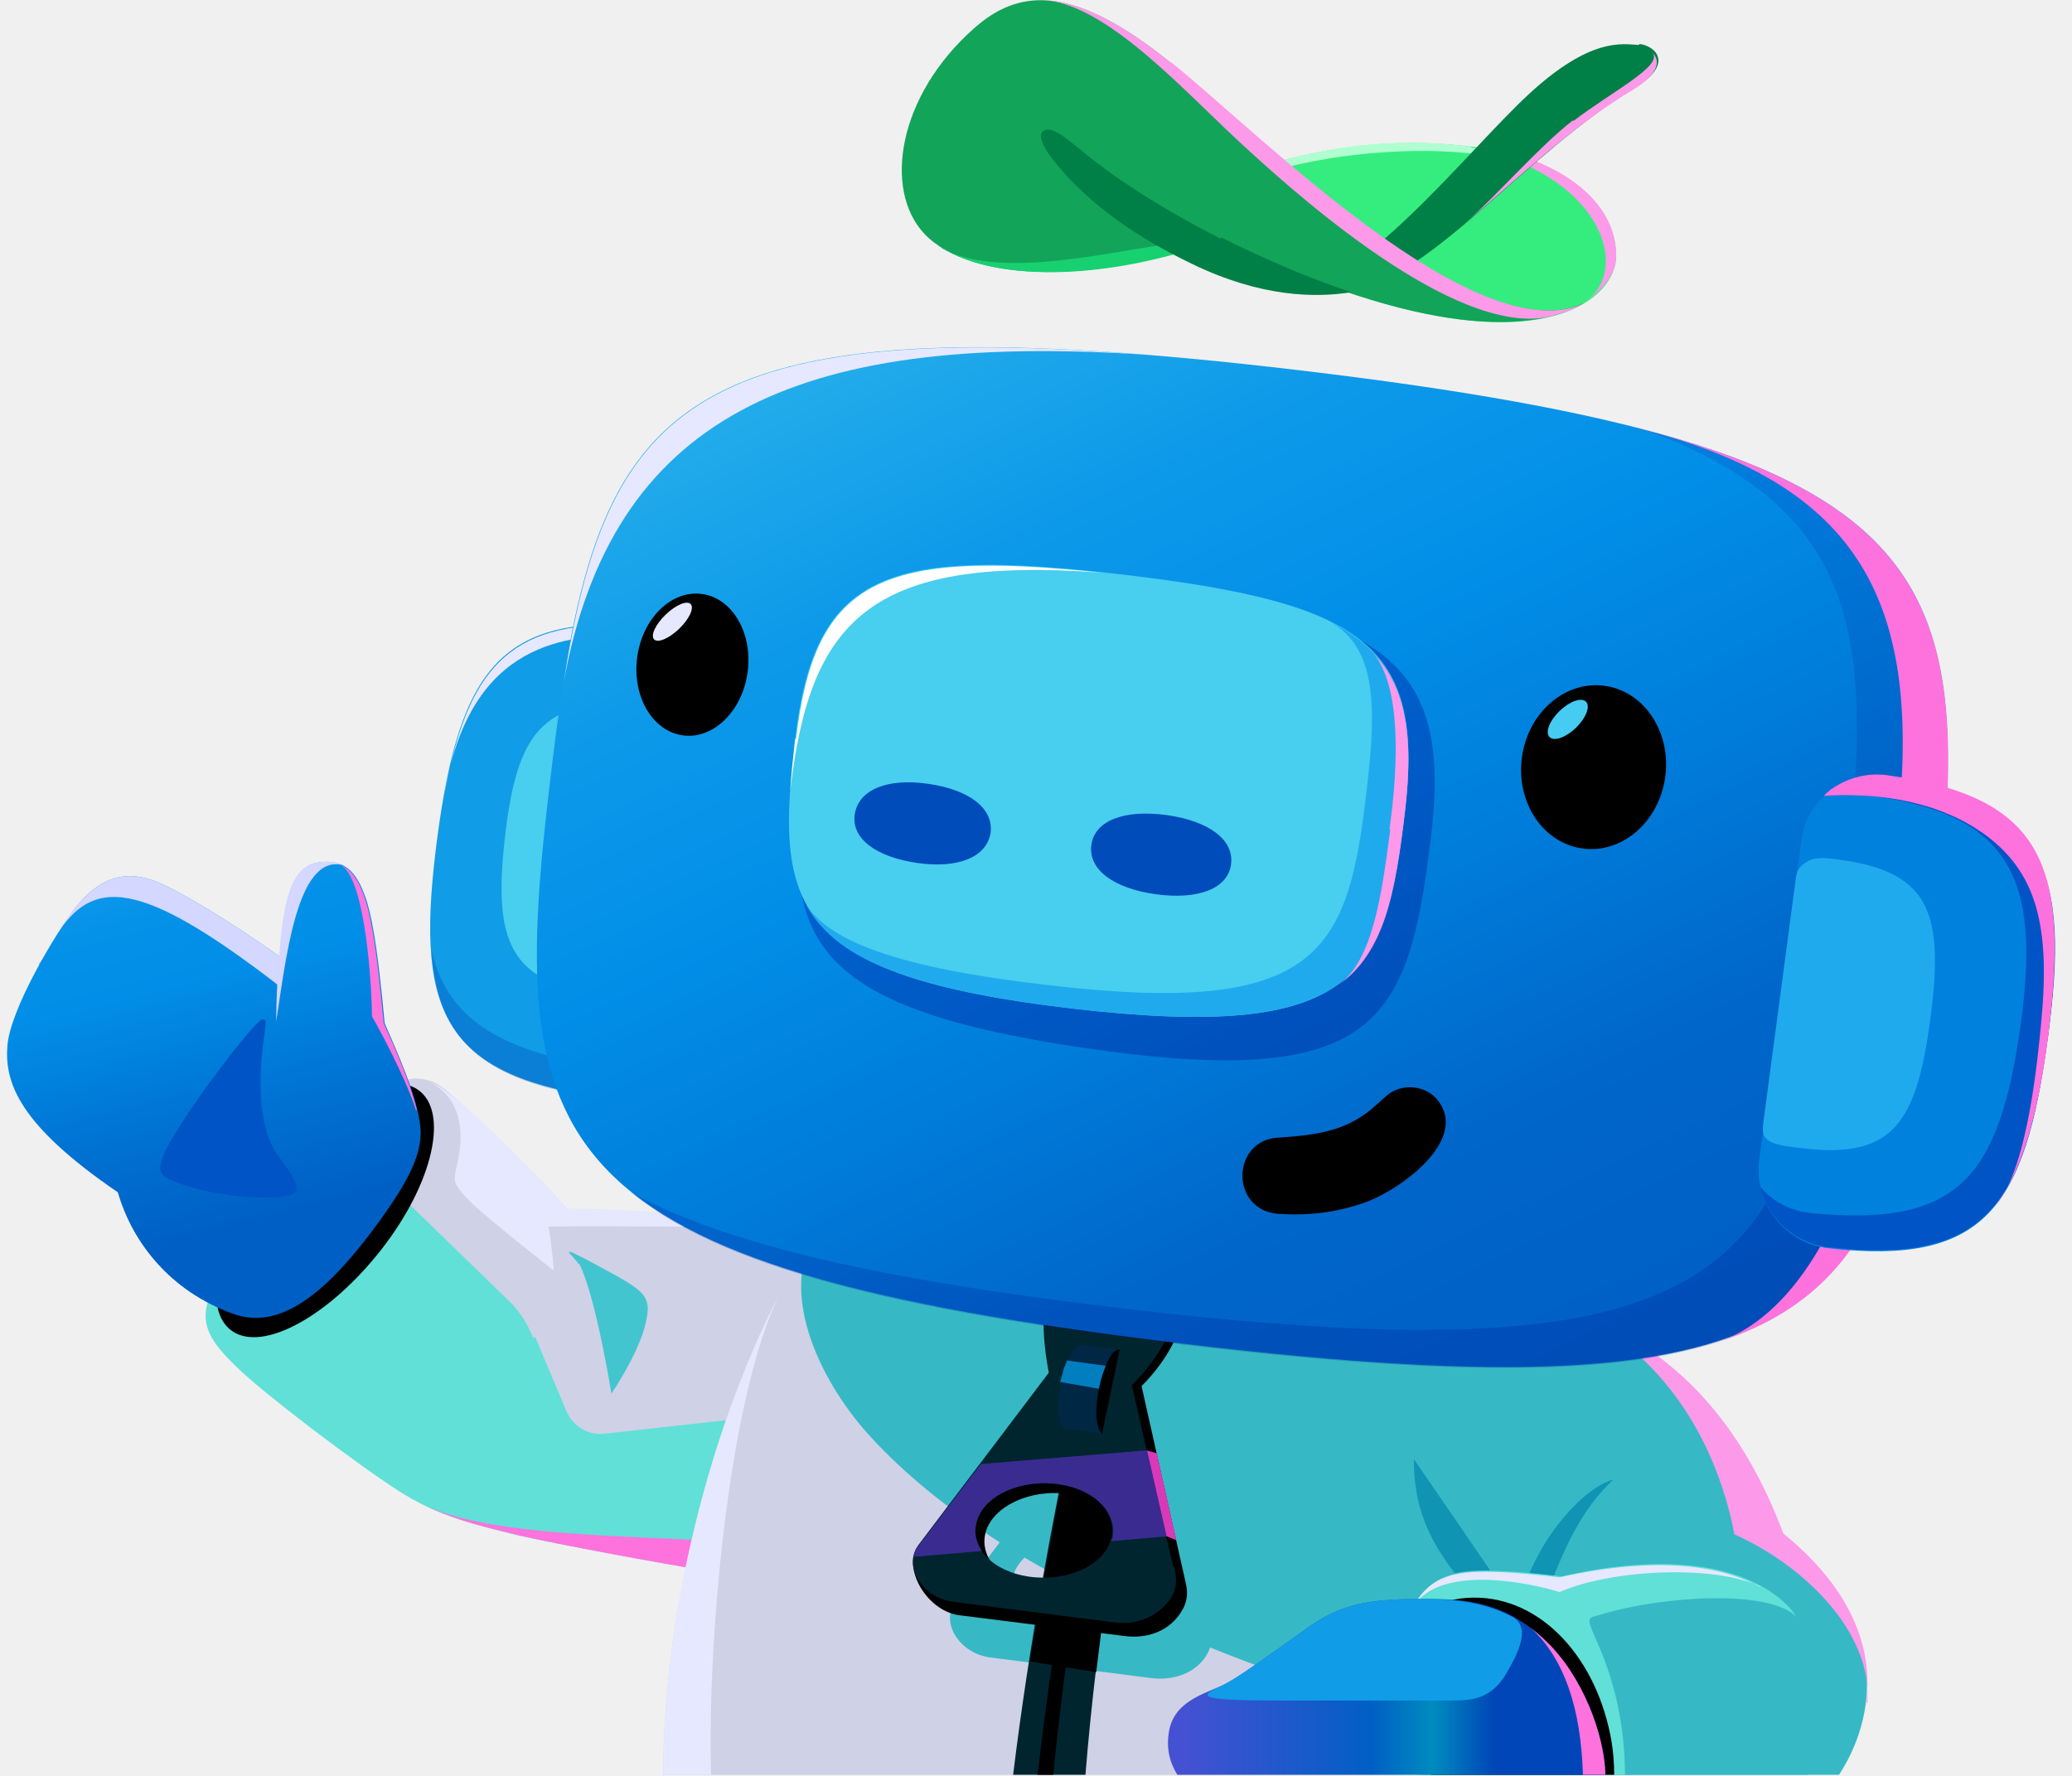
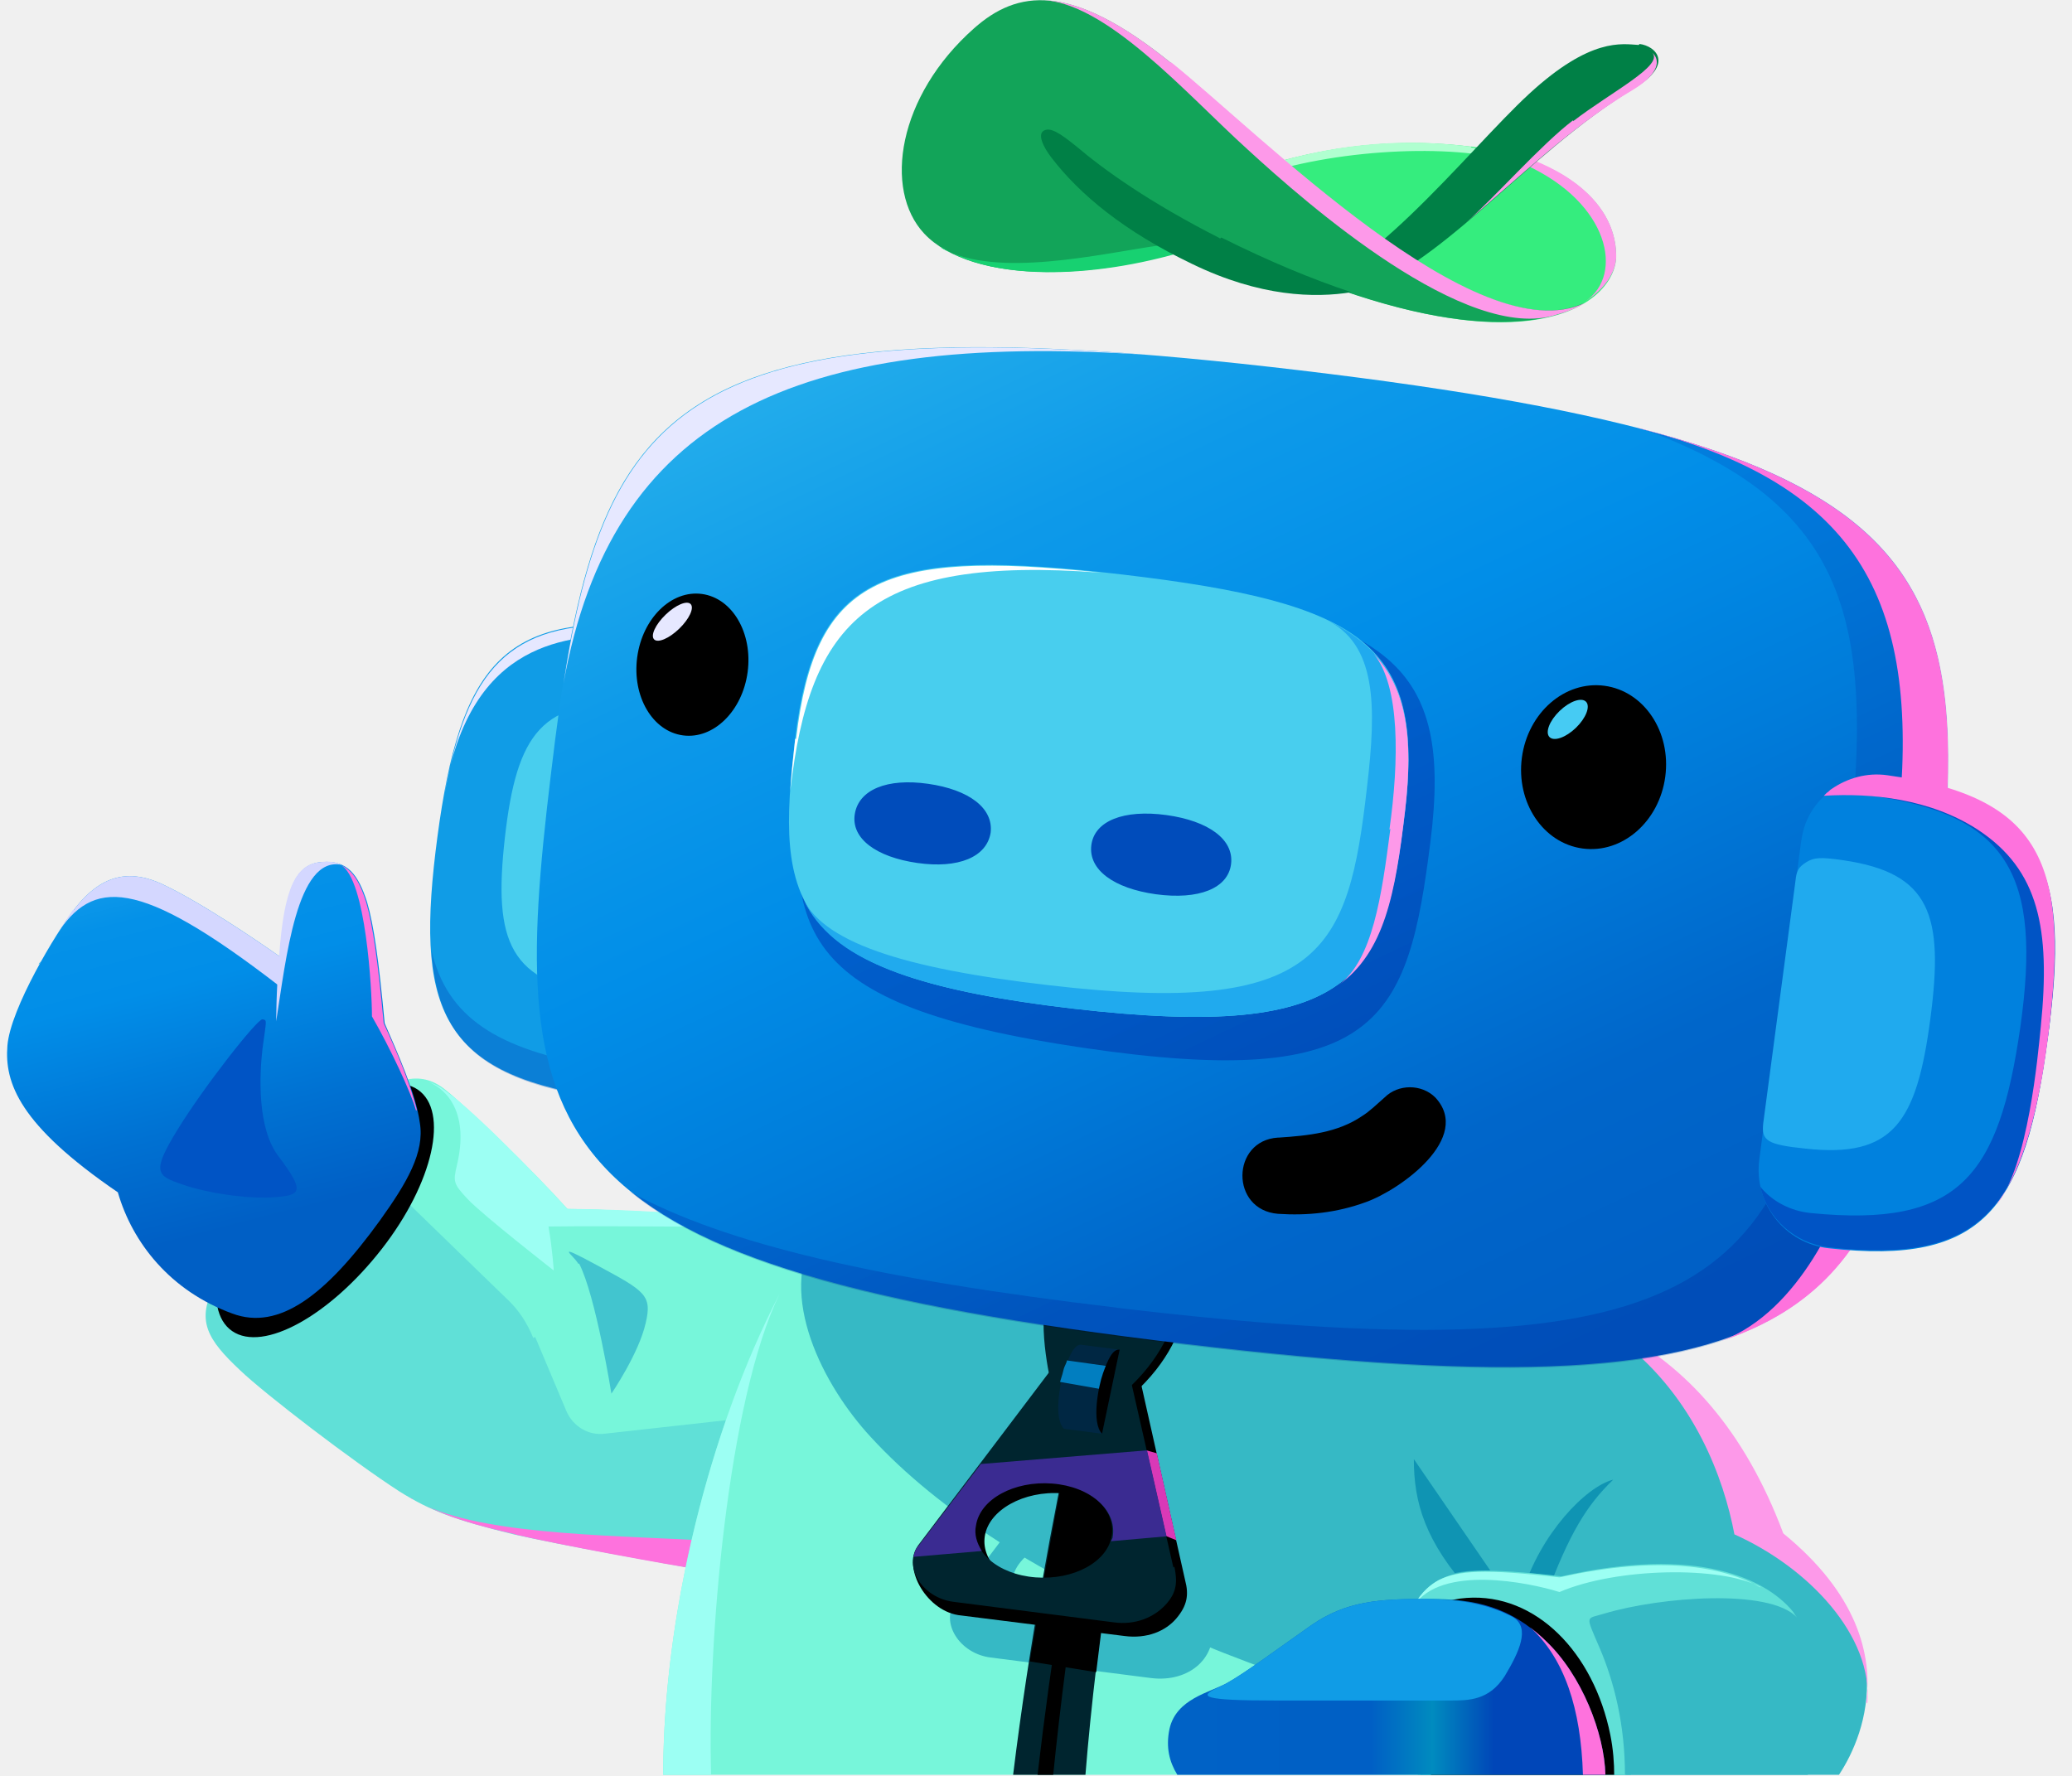
<svg xmlns="http://www.w3.org/2000/svg" width="84" height="72" viewBox="0 0 760 654" fill="none">
  <g clip-path="url(#clip0_5_21396)">
-     <path d="M312.912 452.409C289.517 449.169 234.451 445.57 207.458 445.21C194.141 430.454 171.826 408.859 162.469 401.301C153.111 393.743 143.033 396.622 127.557 409.939C121.798 414.978 94.805 443.411 78.249 472.564C70.691 485.88 75.37 493.079 87.247 504.236C96.245 512.874 128.997 538.068 145.913 548.865C157.07 556.063 166.068 559.302 188.022 564.701C209.977 570.1 265.403 579.458 265.403 579.458L312.912 452.049V452.409Z" fill="#CFD1E6" />
-     <path d="M193.777 430.814C180.461 417.137 170.743 407.78 162.465 401.661C160.665 400.221 158.506 399.142 156.346 398.422C163.905 401.661 171.103 410.659 166.784 429.014C165.344 435.133 165.344 435.853 170.743 441.611C176.142 447.37 202.415 467.885 202.415 467.885C202.415 467.885 200.616 438.372 193.057 430.814H193.777Z" fill="#E6E8FF" />
+     <path d="M312.912 452.409C289.517 449.169 234.451 445.57 207.458 445.21C194.141 430.454 171.826 408.859 162.469 401.301C153.111 393.743 143.033 396.622 127.557 409.939C121.798 414.978 94.805 443.411 78.249 472.564C70.691 485.88 75.37 493.079 87.247 504.236C96.245 512.874 128.997 538.068 145.913 548.865C157.07 556.063 166.068 559.302 188.022 564.701C209.977 570.1 265.403 579.458 265.403 579.458L312.912 452.049V452.409Z" fill="#77f6da" />
+     <path d="M193.777 430.814C180.461 417.137 170.743 407.78 162.465 401.661C160.665 400.221 158.506 399.142 156.346 398.422C163.905 401.661 171.103 410.659 166.784 429.014C165.344 435.133 165.344 435.853 170.743 441.611C176.142 447.37 202.415 467.885 202.415 467.885C202.415 467.885 200.616 438.372 193.057 430.814H193.777Z" fill="#9cfff3" />
    <path d="M195.578 492.359L207.095 519.713C209.614 525.471 215.373 528.711 221.132 527.991L282.676 521.152L257.843 578.378C242.006 575.499 204.936 569.021 187.66 565.062C165.705 559.663 157.067 556.424 145.55 549.226C128.274 538.068 95.882 513.234 86.884 504.596C75.007 493.439 70.328 486.241 77.887 472.924C80.046 468.605 82.565 464.646 85.445 460.687L127.554 437.293L152.748 417.858C153.828 424.696 152.748 431.894 148.789 439.812C144.83 447.73 148.429 442.332 149.149 443.411L185.14 478.323C189.459 482.282 192.698 487.321 194.858 492.719L195.578 492.359Z" fill="#60e0d7" />
    <path d="M150.589 552.105C150.589 552.105 150.23 552.106 149.87 551.746C149.87 551.746 150.23 551.746 150.589 552.105Z" fill="#FE72DD" />
    <path d="M188.019 565.061C204.935 569.02 242.366 575.859 258.202 578.378L262.161 567.581C229.409 565.421 179.741 565.781 155.627 554.624C163.545 558.583 172.543 561.462 188.379 565.061H188.019Z" fill="#FE72DD" />
-     <path d="M310.032 452.048C280.159 452.048 224.013 451.328 200.258 451.688C181.543 423.255 170.746 409.579 164.627 403.1C174.705 411.738 195.22 431.533 207.457 445.21C233.37 445.21 285.198 448.809 310.032 452.048Z" fill="#E6E8FF" />
+     <path d="M310.032 452.048C280.159 452.048 224.013 451.328 200.258 451.688C181.543 423.255 170.746 409.579 164.627 403.1C174.705 411.738 195.22 431.533 207.457 445.21C233.37 445.21 285.198 448.809 310.032 452.048Z" fill="#9cfff3" />
    <path d="M97.321 431.534C116.397 407.06 140.871 393.383 152.388 401.301C163.905 409.219 158.147 435.493 139.071 459.967C119.996 484.441 95.522 498.117 84.005 490.199C72.487 482.281 78.246 456.008 97.321 431.534Z" fill="black" />
    <path d="M138.353 449.529C148.43 435.493 154.909 424.335 153.109 413.538C151.669 402.741 144.831 387.624 140.152 376.827C137.993 353.793 136.193 340.836 133.674 332.198C130.435 322.12 126.475 316.722 117.118 317.441C107.76 318.161 103.441 326.079 101.642 352.353C93.004 346.234 71.769 331.838 57.732 325.36C48.015 321.041 36.857 320.321 25.7 335.077C19.222 343.355 2.306 371.428 1.226 385.105C0.146 398.782 5.545 414.258 41.896 439.092C47.295 457.807 61.331 475.443 84.006 483.721C101.282 490.199 118.557 476.882 138.353 449.529Z" fill="url(#paint0_linear_5_21396)" />
    <path d="M211.775 465.366C217.894 477.243 223.652 513.235 223.652 513.235C223.652 513.235 233.73 498.478 236.249 487.321C238.768 476.883 235.889 475.444 218.613 466.086C201.338 456.728 209.976 462.487 211.415 465.366H211.775Z" fill="#42c5cf" />
    <path d="M101.283 426.134C93.005 415.697 94.084 395.541 95.164 386.184C96.604 375.386 96.964 375.746 95.164 375.386C93.365 375.026 73.57 400.22 63.852 416.056C54.134 431.893 56.294 432.972 65.651 436.211C75.009 439.451 89.766 441.61 99.483 440.89C109.201 440.171 111 439.091 101.283 426.134Z" fill="#0054c5" />
    <path d="M12.744 355.232C12.744 354.872 13.104 354.512 13.464 354.152C13.464 354.512 13.104 354.872 12.744 355.232Z" fill="#2bb5eb" />
    <path d="M25.34 335.078C23.9 337.238 21.741 340.477 19.221 344.436C32.538 323.561 49.094 322.841 100.921 362.792L101.641 352.354C93.003 346.236 71.768 331.839 57.732 325.361C48.014 321.042 36.857 320.322 25.7 335.078H25.34Z" fill="#D4D7FF" />
    <path d="M124.316 318.522C122.157 317.442 119.998 317.082 116.758 317.442C107.761 318.162 103.082 326.08 101.282 352.354C100.202 364.95 100.202 376.108 100.202 376.108C103.802 353.433 107.761 314.923 124.316 318.522Z" fill="#D4D7FF" />
    <path d="M152.028 408.86C149.508 398.782 144.11 386.185 139.791 376.827C137.631 353.793 135.832 340.836 133.312 332.198C131.153 325.36 128.633 320.681 123.955 318.522C133.312 323.56 135.472 364.95 135.472 374.308C142.31 386.185 149.868 402.381 151.668 408.86H152.028Z" fill="#FE72DD" />
    <path d="M567.726 479.762C603.358 489.48 636.11 513.954 654.825 564.701C699.454 601.052 686.137 637.763 675.7 653.599H520.578L567.726 479.762Z" fill="#36b9c5" />
    <path d="M685.777 626.966C687.937 609.331 682.538 587.016 655.185 564.702C640.788 526.191 618.833 502.797 593.64 489.84L596.519 494.519C622.433 515.034 633.23 544.187 637.189 565.062C664.542 577.299 688.296 602.492 686.137 627.326L685.777 626.966Z" fill="#FD99E9" />
-     <path d="M242.725 653.6C242.725 566.141 280.516 457.448 328.744 418.937L582.842 479.762C597.958 560.022 599.038 653.6 599.038 653.6H242.725Z" fill="#CFD1E6" />
+     <path d="M242.725 653.6C242.725 566.141 280.516 457.448 328.744 418.937L582.842 479.762C597.958 560.022 599.038 653.6 599.038 653.6H242.725Z" fill="#77f6da" />
    <path d="M582.844 479.762L328.746 418.937C318.309 427.215 308.231 439.092 298.873 453.489C284.477 477.243 301.753 510.355 319.028 529.07C370.136 584.856 471.991 623.727 599.04 653.959C599.04 653.959 603.719 561.462 582.844 480.122V479.762Z" fill="#36b9c5" />
    <path d="M519.141 537.347C519.141 553.183 523.1 567.58 540.375 586.655H552.972L519.141 537.347Z" fill="#0f94b3" />
    <path d="M567.727 588.096C576.365 564.701 582.843 554.264 592.561 544.906C582.483 547.426 565.567 565.061 559.089 586.656L567.727 588.096Z" fill="#0f94b3" />
    <path d="M521.659 653.6C505.823 598.893 520.939 585.577 528.138 581.618C535.336 577.659 545.053 577.299 572.767 580.538C623.154 569.021 647.988 581.618 657.706 593.135C677.501 616.529 670.303 641.723 664.184 653.6H521.659Z" fill="#36b9c5" />
    <path d="M660.225 595.654C659.505 594.934 659.146 593.855 658.426 593.135C648.708 581.618 623.874 569.021 573.487 580.538C545.773 577.299 536.056 578.018 528.857 581.618C521.299 585.577 506.183 598.893 522.379 653.6H596.881C596.881 635.244 592.922 619.408 587.523 606.811C582.124 594.214 582.484 596.374 589.323 594.214C609.838 588.096 650.148 584.857 660.225 595.654Z" fill="#60e0d7" />
-     <path d="M646.909 584.497C632.153 576.579 593.642 577.299 572.767 586.296C561.25 582.697 529.218 576.219 519.141 591.335C522.02 585.936 525.619 583.417 528.138 581.977C535.337 578.378 545.054 577.658 572.767 580.898C609.838 572.62 633.233 576.939 646.549 584.497H646.909Z" fill="#E6E8FF" />
+     <path d="M646.909 584.497C632.153 576.579 593.642 577.299 572.767 586.296C561.25 582.697 529.218 576.219 519.141 591.335C522.02 585.936 525.619 583.417 528.138 581.977C535.337 578.378 545.054 577.658 572.767 580.898C609.838 572.62 633.233 576.939 646.549 584.497H646.909Z" fill="#9cfff3" />
    <path d="M591.481 638.844C585.363 608.611 564.128 586.656 538.574 588.456C513.021 590.255 513.38 614.37 522.018 644.242C523.098 647.481 524.178 650.721 525.618 653.96H592.921C592.921 649.281 592.561 644.242 591.481 638.844Z" fill="black" />
    <path d="M567.727 604.292C554.411 591.695 542.174 588.815 524.178 588.815C506.542 588.815 494.305 589.535 481.348 598.533C468.032 607.891 456.874 616.169 450.396 619.768C443.918 623.367 431.681 625.526 429.161 636.684C427.722 643.522 429.161 648.921 432.041 653.6H589.682C589.322 638.483 581.044 616.889 567.727 604.292Z" fill="url(#paint1_linear_5_21396)" />
-     <path d="M242.725 653.6H260.361C258.921 605.372 266.479 515.754 285.554 476.523C259.641 526.551 242.725 594.935 242.725 653.6Z" fill="#E6E8FF" />
+     <path d="M242.725 653.6H260.361C258.921 605.372 266.479 515.754 285.554 476.523C259.641 526.551 242.725 594.935 242.725 653.6Z" fill="#9cfff3" />
    <path d="M444.276 597.813L427.72 525.111L401.807 521.511L350.339 589.535C344.581 597.453 351.779 608.97 363.296 610.41L422.322 617.968C436.718 619.767 447.156 610.05 444.636 597.813H444.276ZM421.602 585.936C420.162 595.653 407.565 602.492 393.529 601.412C379.492 600.332 369.775 591.694 371.214 581.977C372.654 572.259 385.251 565.421 399.287 566.5C413.324 567.58 423.041 576.218 421.602 585.936Z" fill="#36b9c5" />
    <path d="M407.208 465.007C407.208 465.007 383.454 556.424 371.577 653.601H398.21C402.169 603.933 412.247 533.39 428.443 466.087L407.208 465.007Z" fill="#00252f" />
    <path d="M389.929 543.468C385.97 563.263 381.651 588.097 377.692 611.851L402.166 615.81C404.686 594.575 407.925 571.181 411.884 547.067L389.569 543.468H389.929Z" fill="black" />
    <path d="M412.607 465.366C408.288 484.441 390.652 566.861 380.574 653.6H386.333C391.372 603.932 401.449 533.389 417.645 465.366H412.967H412.607Z" fill="black" />
    <path d="M412.607 516.113C427.723 503.876 433.122 490.919 434.921 482.282C422.684 475.083 404.689 470.764 387.053 477.603C383.094 489.84 388.853 512.514 388.853 512.514L412.607 516.113Z" fill="black" />
    <path d="M434.92 581.978L418.364 508.197L392.091 504.597L336.664 569.382C330.546 577.3 339.903 593.856 352.5 594.935L412.606 602.493C420.883 603.573 427.722 600.694 431.681 596.015C435.64 591.336 436.36 587.377 434.92 581.978ZM412.246 569.741C410.806 579.459 397.849 586.657 383.813 585.578C369.776 584.498 359.698 575.5 361.138 565.782C362.578 556.065 375.535 548.867 389.571 549.946C403.608 551.026 413.685 560.024 412.246 569.741Z" fill="black" />
    <path d="M415.483 532.67L421.961 563.263L431.679 567.222L424.481 535.19L415.483 532.67Z" fill="#D939B7" />
    <path d="M430.601 577.299L414.045 504.597L388.131 500.998L336.664 569.021C330.905 576.939 338.103 588.456 349.621 589.896L408.646 597.454C416.564 598.534 423.402 595.654 427.721 590.976C432.04 586.297 432.04 582.338 430.961 576.939L430.601 577.299ZM407.926 565.422C406.487 575.139 393.89 581.978 379.853 580.898C365.817 579.818 356.099 571.18 357.539 561.463C358.978 551.745 371.575 544.907 385.612 545.987C399.648 547.066 409.366 555.704 407.926 565.422Z" fill="#00252f" />
    <path d="M409.725 515.035C424.841 502.798 430.24 489.841 432.04 481.203C419.803 474.005 401.807 469.686 384.171 476.524C380.212 488.761 385.971 511.436 385.971 511.436L409.725 515.035Z" fill="#00252f" />
    <path d="M390.291 526.191L404.327 527.991L410.806 497.039L396.769 495.239C394.25 494.879 392.45 498.838 390.651 503.877C388.851 508.916 386.332 522.232 390.291 526.191Z" fill="#002743" />
    <path d="M409.368 503.517L391.372 500.998C391.372 501.717 390.652 502.797 390.292 503.877C389.932 505.317 389.572 506.756 388.853 508.916L407.208 512.155L409.008 503.517H409.368Z" fill="#017ec0" />
    <path d="M404.329 527.991L410.807 497.039C408.288 496.679 406.488 500.638 404.689 505.677C402.889 510.716 400.37 524.032 404.329 527.991Z" fill="black" />
    <path d="M420.884 534.109L359.699 539.147L336.664 569.38C335.585 570.46 335.225 571.899 334.865 573.339L360.059 571.18C358.259 568.3 357.179 565.061 357.899 561.822C359.339 552.104 371.936 545.266 385.972 546.346C400.009 547.425 409.726 556.063 408.287 565.781C408.287 566.501 407.927 566.861 407.567 567.58L428.082 565.781L420.884 534.109Z" fill="#3A2B91" />
    <path d="M540.016 53.987C507.624 50.028 480.271 55.426 456.876 63.345L447.879 87.819C558.012 141.805 594.003 112.293 593.643 93.937C593.283 73.062 571.328 57.586 540.376 53.987H540.016Z" fill="#35ED7E" />
    <path d="M540.014 53.986C511.941 50.387 487.467 53.986 466.232 60.465L468.392 62.624C500.424 53.627 543.613 53.267 560.529 61.545L561.969 59.385C555.491 56.866 548.292 55.426 540.374 54.346L540.014 53.986Z" fill="#B0FFD0" />
    <path d="M562.329 59.025L560.53 60.824C591.122 74.861 596.521 101.134 582.484 110.852C590.402 105.813 594.002 98.975 593.642 93.576C593.282 78.1 581.045 65.863 562.329 58.665V59.025Z" fill="#FD99E9" />
    <path d="M601.92 16.556C595.801 16.196 584.284 13.677 561.61 34.552C538.935 55.426 498.265 107.974 471.272 107.614H496.106C526.698 101.135 560.89 56.146 600.48 32.392C615.237 23.394 608.039 16.916 602.28 16.196L601.92 16.556Z" fill="#008046" />
    <path d="M429.519 23.034C392.448 -6.838 373.013 -3.599 357.177 10.437C329.104 35.271 323.705 69.823 338.822 86.019C356.457 104.734 403.966 104.374 447.515 87.818C523.096 124.889 563.766 122.37 581.762 111.573C541.812 130.288 462.271 49.308 429.519 23.034Z" fill="#12A459" />
    <path d="M345.303 91.058C364.738 103.655 402.889 102.936 439.6 91.058V90.339C439.24 90.339 425.563 90.339 425.563 90.339C403.249 93.578 365.458 102.576 345.303 91.418V91.058Z" fill="#17D171" />
    <path d="M447.876 87.818C421.602 74.501 404.686 62.264 394.969 53.987C391.729 51.467 386.331 46.788 383.451 47.868C379.852 48.948 383.092 54.706 385.611 57.946C396.048 71.622 412.604 85.299 437.438 97.176C462.632 109.413 482.787 109.773 496.104 107.613C482.067 102.935 466.231 96.456 448.236 87.458L447.876 87.818Z" fill="#008046" />
    <path d="M266.121 263.816L250.645 378.988C248.485 394.824 233.729 406.341 217.533 403.822C159.947 394.824 151.309 370.35 159.587 308.085C167.865 246.18 183.341 224.585 240.567 231.064C256.763 232.863 267.921 247.62 265.761 263.456L266.121 263.816Z" fill="#109ce6" />
    <g style="mix-blend-mode:multiply" opacity="0.3">
      <path d="M251.006 378.266V379.346C248.846 395.182 233.73 406.699 217.894 404.18C175.424 397.701 159.588 382.585 157.428 350.193C163.187 374.307 180.823 386.544 220.053 393.023C233.37 395.182 245.967 389.064 251.006 378.626V378.266Z" fill="#005fc5" />
    </g>
    <path d="M228.69 233.583V230.344C185.861 228.545 170.385 246.9 162.107 292.969C171.464 234.303 209.255 234.663 228.69 233.583Z" fill="#E6E8FF" />
    <path d="M249.566 279.653L241.648 350.915C240.569 360.633 231.571 367.831 221.493 366.752C185.862 362.073 180.103 346.956 184.422 308.446C188.741 270.295 198.099 256.618 233.37 259.858C243.448 260.578 250.646 269.575 249.566 279.653Z" fill="#48ceee" />
    <path d="M710.611 345.875C694.415 482.642 673.9 523.312 434.559 494.879C195.217 466.446 184.78 422.177 201.336 285.41C217.532 148.644 238.047 107.974 477.388 136.407C716.729 164.84 727.167 209.109 710.611 345.875Z" fill="url(#paint2_linear_5_21396)" />
    <g style="mix-blend-mode:multiply" opacity="0.3">
      <path d="M409.724 481.561C321.546 471.124 265.76 458.167 230.848 439.092C263.96 466.085 325.505 482.281 434.558 495.238C655.904 521.512 690.096 488.76 706.652 375.027L671.74 371.068C654.824 476.163 618.113 506.395 409.364 481.561H409.724Z" fill="#005fc5" />
    </g>
    <g style="mix-blend-mode:multiply" opacity="0.2">
      <path d="M604.436 158.361C687.216 188.953 688.655 238.981 677.138 333.998C675.698 347.315 673.899 359.552 672.099 371.069L707.011 375.028C708.45 366.03 709.53 356.312 710.97 345.875C723.567 239.341 720.327 188.593 604.436 158.361Z" fill="#005fc5" />
    </g>
    <path d="M695.497 427.934L682.18 428.654C676.421 445.93 661.665 482.641 632.512 493.798C666.704 482.281 684.699 461.046 695.497 428.294V427.934Z" fill="#FE72DD" />
    <path d="M601.558 157.64C684.337 178.515 706.292 222.425 697.294 305.204L715.29 298.366C719.609 222.784 700.893 183.194 601.918 157.64H601.558Z" fill="#FE72DD" />
    <path d="M661.838 309.252L646.361 426.943C644.202 443.139 655.719 457.896 671.915 459.695C729.501 466.174 744.257 444.579 752.535 382.674C760.813 319.689 751.096 295.215 691.71 286.578C676.954 284.418 663.637 294.856 661.838 309.612V309.252Z" fill="#0081de" />
    <path d="M752.537 382.315C744.259 444.22 729.502 465.815 671.916 459.336C659.32 457.897 649.242 448.539 646.723 437.022C651.042 442.421 657.88 446.02 665.438 446.74C720.145 452.138 734.541 433.063 742.459 378.356C750.377 322.57 738.5 299.176 684.873 292.697L672.276 291.618C677.675 287.658 684.873 285.499 692.072 286.579C751.457 295.217 761.175 319.691 752.537 382.675V382.315Z" fill="#0054c5" />
    <path d="M663.279 422.983C695.671 426.583 704.309 413.266 709.348 375.115C714.387 336.964 709.348 321.488 677.316 316.809C669.038 315.601 666.518 315.73 663.639 317.529C660.76 319.329 660.04 320.768 659.68 324.368L647.803 413.626C647.083 420.104 649.243 421.544 663.279 422.983Z" fill="#20aaee" />
    <g style="mix-blend-mode:multiply" opacity="0.5">
      <path d="M525.257 309.884C516.979 375.748 506.541 402.021 397.128 385.825C289.874 369.989 286.635 342.276 295.273 277.852C303.911 213.787 329.464 203.71 419.083 215.587C510.14 227.464 533.534 244.38 525.257 309.884Z" fill="#005fc5" />
    </g>
    <path d="M515.902 298.367C508.703 359.193 498.986 383.667 393.532 371.429C288.077 359.192 284.118 332.919 291.317 272.094C298.515 211.269 324.069 201.191 412.247 211.629C500.785 222.066 523.1 237.542 515.902 298.367Z" fill="#48ceee" />
    <path d="M294.553 331.119C294.913 331.839 295.273 332.559 295.633 333.278C295.633 332.559 294.913 331.839 294.553 331.119Z" fill="#48ceee" />
    <path d="M515.9 298.367C508.701 359.192 498.984 383.666 393.53 371.429C329.465 363.871 302.832 351.634 293.474 329.32C300.312 346.955 331.265 356.673 384.532 362.791C485.307 374.668 495.025 350.194 501.863 290.089C505.462 259.857 505.462 237.182 486.747 228.184C513.38 240.781 520.219 260.936 515.9 298.367Z" fill="#20aaee" />
    <path d="M510.501 305.205C507.262 330.038 504.022 353.433 491.426 362.79C508.341 350.553 512.3 329.319 515.9 298.726C519.139 271.373 516.259 253.377 504.382 240.78C514.1 252.657 513.74 280.011 510.141 305.564L510.501 305.205Z" fill="#FD99E9" />
    <path d="M494.304 360.272C494.304 360.272 494.304 360.272 493.584 360.632C493.584 360.632 493.944 360.272 494.304 359.912V360.272Z" fill="#20aaee" />
    <path d="M611.724 286.036C613.933 269.486 603.903 254.492 589.323 252.547C574.743 250.601 561.134 262.441 558.925 278.991C556.717 295.542 566.746 310.536 581.327 312.481C595.907 314.426 609.516 302.587 611.724 286.036Z" fill="black" />
    <path d="M273.812 247.49C275.731 233.107 268.182 220.233 256.952 218.734C245.721 217.236 235.061 227.681 233.142 242.064C231.223 256.447 238.771 269.321 250.002 270.82C261.233 272.318 271.892 261.873 273.812 247.49Z" fill="black" />
    <path d="M363.298 306.645C364.378 297.647 355.38 290.809 340.264 288.649C325.148 286.49 314.71 290.809 313.271 299.806C311.831 308.804 321.189 315.642 336.305 317.802C351.421 319.961 361.859 315.642 363.298 306.645Z" fill="#004cbb" />
    <path d="M451.837 318.163C452.916 309.165 443.559 302.326 428.082 300.167C412.246 298.007 401.449 302.326 400.369 311.324C399.29 320.322 408.647 327.16 424.123 329.32C439.96 331.479 450.757 327.16 451.837 318.163Z" fill="#004cbb" />
    <path d="M733.822 443.5C745.339 429.463 748.938 388.793 750.018 377.996C753.617 342.004 749.298 320.41 726.983 305.653C709.348 294.136 687.753 291.977 670.117 293.056C670.117 293.056 670.837 292.337 671.197 291.977C671.917 291.617 672.277 290.897 672.996 290.537C678.755 286.578 685.953 284.418 693.511 285.498C750.737 293.416 760.455 318.25 752.897 380.155C746.921 429.103 735.622 439.901 733.822 443.5Z" fill="#FE72DD" />
    <path d="M429.523 23.034C408.648 6.119 393.532 0 381.295 0C405.409 0 435.642 34.911 457.956 55.066C479.911 75.222 538.576 126.689 571.688 115.892C575.647 114.812 579.246 113.372 582.126 111.573C542.176 130.288 462.635 49.308 429.883 23.034H429.523Z" fill="#FD99E9" />
    <path d="M577.805 44.269C565.928 53.267 548.292 73.422 538.215 82.06C557.29 65.864 577.805 46.069 599.76 33.112C609.837 26.994 609.837 21.955 606.958 19.435C611.277 24.114 591.842 33.832 577.805 44.629V44.269Z" fill="#FD99E9" />
    <path d="M605.878 17.996C606.238 17.996 606.598 18.355 606.958 18.715C606.958 18.715 606.238 17.996 605.878 17.996Z" fill="#FD99E9" />
    <path d="M206.017 251.579C223.652 154.043 290.596 122.011 420.524 130.649C252.805 117.332 221.493 152.244 206.017 251.579Z" fill="#E6E8FF" />
    <path d="M291.316 272.093C290.596 278.931 289.877 285.05 289.517 291.168C296.715 228.904 318.31 204.43 403.969 210.908C322.629 202.27 298.514 213.427 291.676 272.093H291.316Z" fill="white" />
    <path d="M469.47 418.937C480.267 418.217 491.065 417.137 500.063 411.019C502.942 409.219 505.461 406.7 508.341 404.18C513.379 399.142 522.017 399.142 527.056 404.18C540.733 418.937 514.459 438.012 501.502 442.691C490.705 446.65 479.908 447.73 469.11 447.01C451.475 445.57 451.834 420.017 469.11 418.937H469.47Z" fill="black" />
    <path d="M248.597 231.55C252.315 227.96 254.209 223.89 252.829 222.46C251.448 221.031 247.315 222.782 243.597 226.372C239.879 229.962 237.985 234.031 239.366 235.461C240.747 236.891 244.88 235.14 248.597 231.55Z" fill="#E6E8FF" />
    <path d="M578.815 268.034C582.533 264.444 584.203 260.143 582.546 258.427C580.889 256.711 576.532 258.23 572.815 261.82C569.097 265.41 567.426 269.712 569.083 271.428C570.74 273.143 575.097 271.624 578.815 268.034Z" fill="#46cbf3" />
    <path d="M581.404 653.599H589.682C589.322 638.483 581.044 616.888 567.727 604.291C565.927 602.492 563.768 600.692 561.968 599.253C574.565 610.77 580.684 629.125 581.404 653.599Z" fill="#FE72DD" />
    <path d="M555.85 595.654C546.492 590.615 536.774 589.175 524.178 588.815C506.542 588.815 494.305 589.535 481.348 598.533C468.031 607.891 456.874 616.169 450.396 619.768C449.316 620.488 448.236 620.848 446.797 621.567C439.958 624.807 440.678 626.246 468.391 626.246H532.456C539.294 626.246 546.852 626.246 552.611 617.248C558.009 608.251 561.968 599.613 555.85 595.654Z" fill="#109ce6" />
  </g>
  <defs>
    <linearGradient id="paint0_linear_5_21396" x1="90.403" y1="450.451" x2="57.503" y2="323.033" gradientUnits="userSpaceOnUse">
      <stop stop-color="#005fc5" />
      <stop offset="0.3" stop-color="#0071d2" />
      <stop offset="0.7" stop-color="#018ee8" />
      <stop offset="0.9" stop-color="#0491e8" />
      <stop offset="1" stop-color="#0d98e9" />
    </linearGradient>
    <linearGradient id="paint1_linear_5_21396" x1="435.28" y1="621.207" x2="548.652" y2="621.207" gradientUnits="userSpaceOnUse">
-       <stop stop-color="#4451D2" />
+       <stop stop-color="#0062c6" />
      <stop offset="0.6" stop-color="#005fc5" />
      <stop offset="0.8" stop-color="#008bbf" />
      <stop offset="1" stop-color="#0046b8" />
    </linearGradient>
    <linearGradient id="paint2_linear_5_21396" x1="550.447" y1="513.595" x2="353.573" y2="100.741" gradientUnits="userSpaceOnUse">
      <stop stop-color="#005fc5" />
      <stop offset="0.2" stop-color="#0066ca" />
      <stop offset="0.4" stop-color="#007cda" />
      <stop offset="0.6" stop-color="#018ee8" />
      <stop offset="0.8" stop-color="#0e9ae9" />
      <stop offset="1" stop-color="#24aeeb" />
    </linearGradient>
    <clipPath id="clip0_5_21396">
      <rect width="759.054" height="653.6" fill="white" transform="translate(0.867188)" />
    </clipPath>
  </defs>
</svg>
